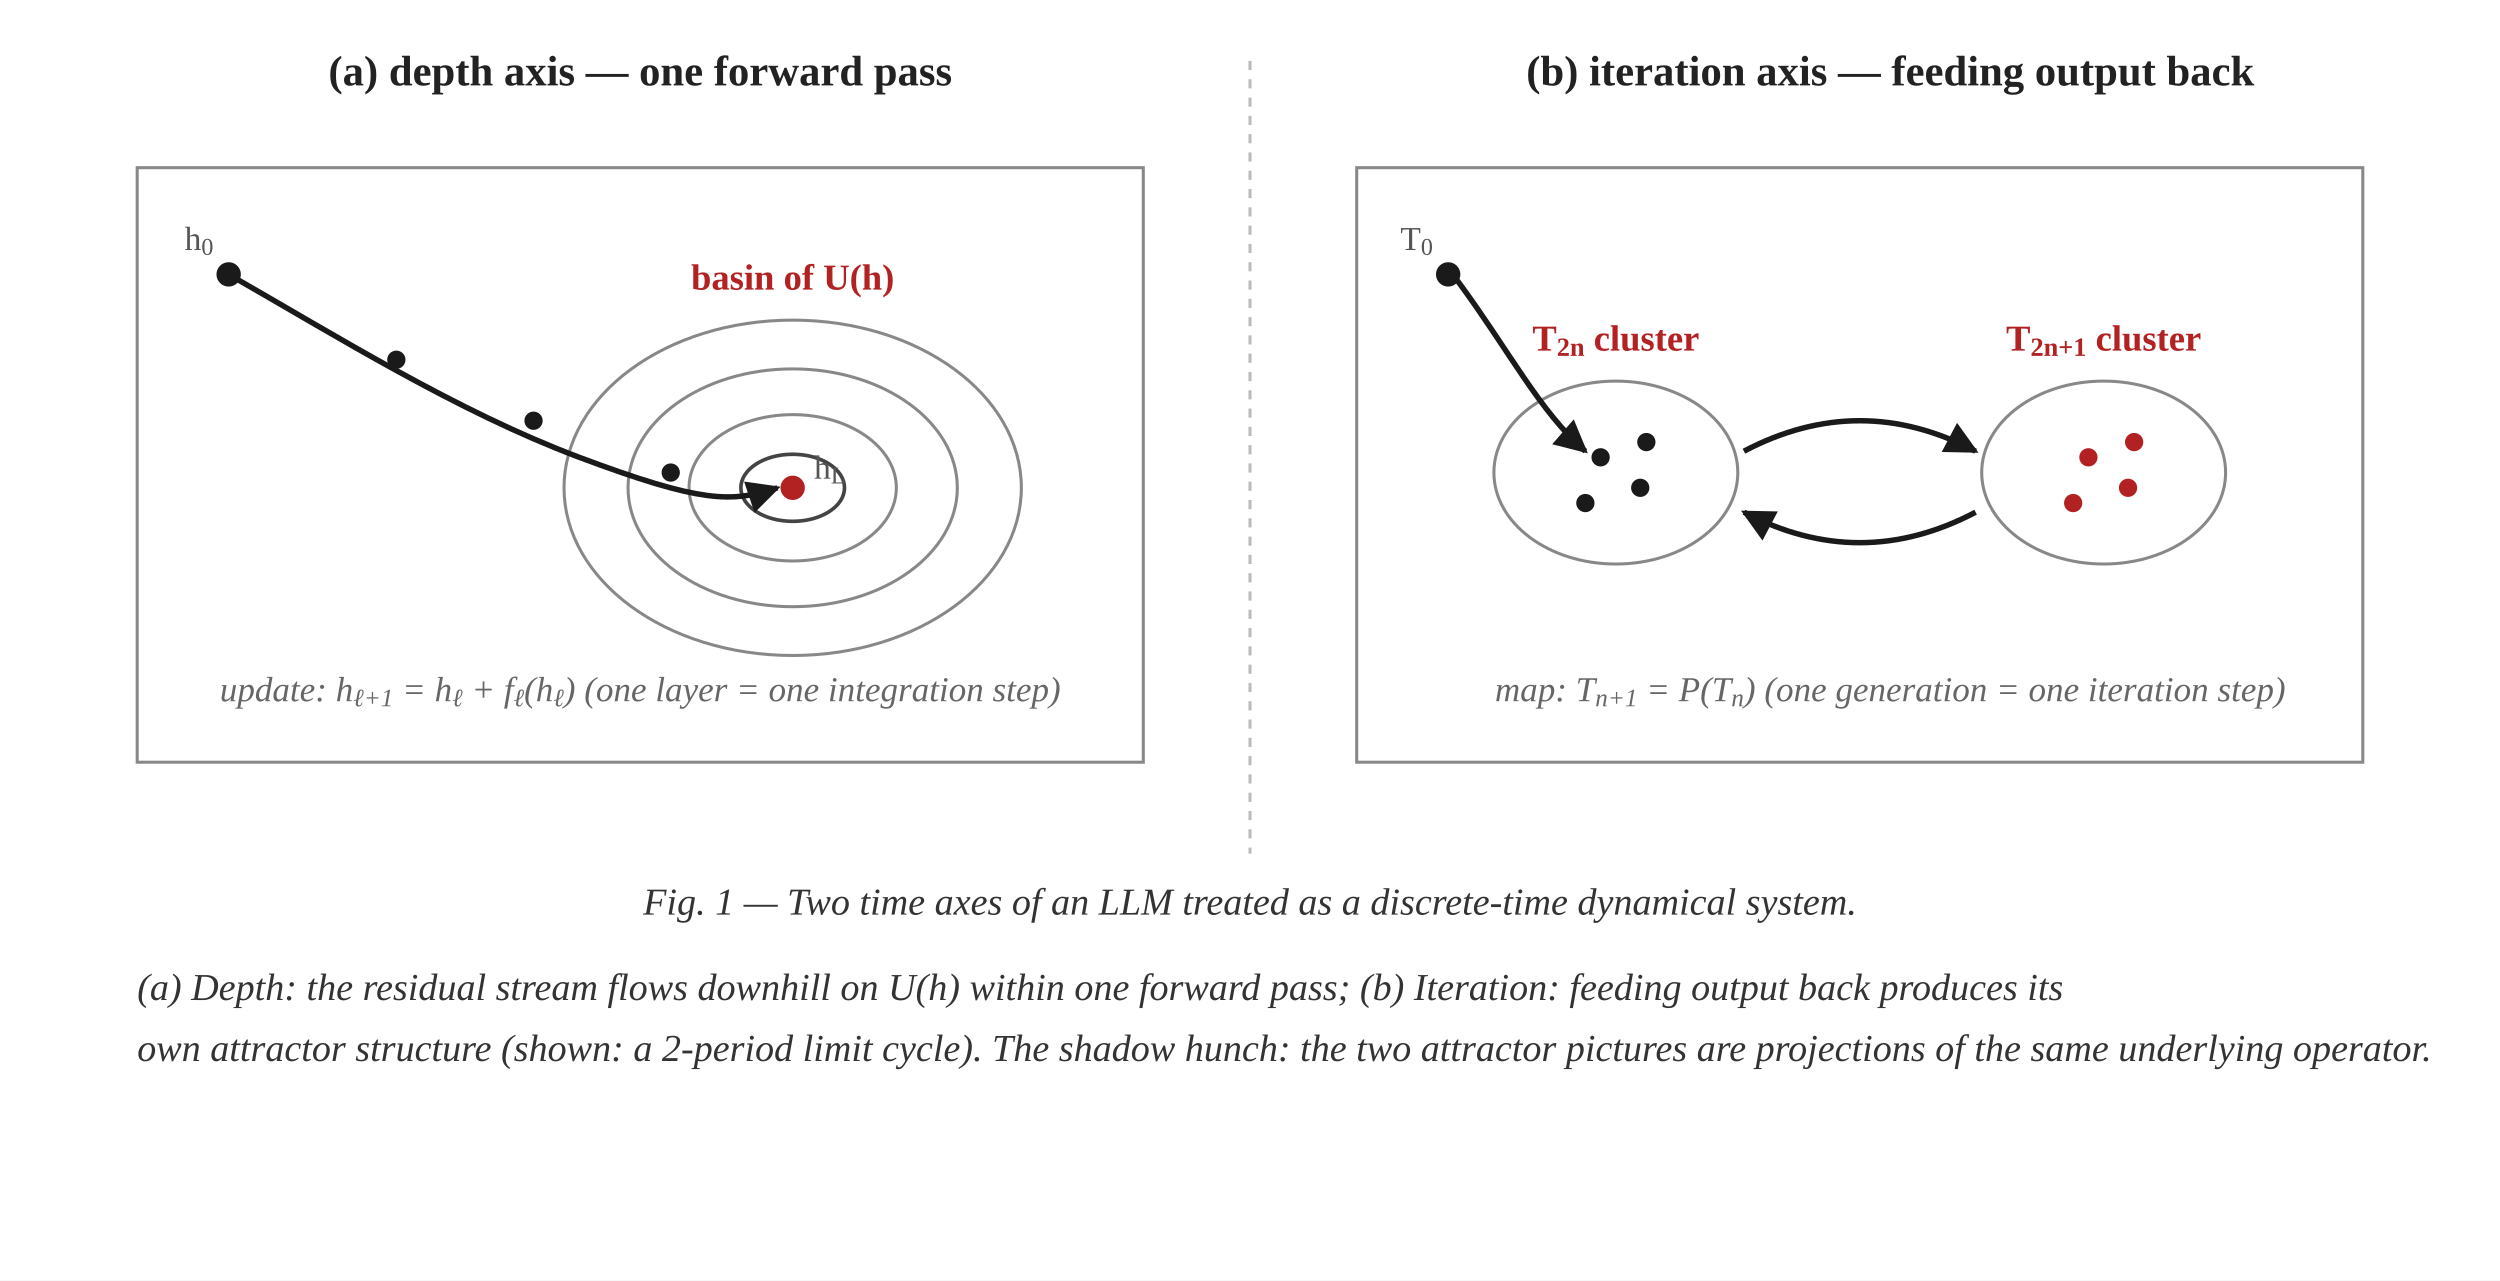
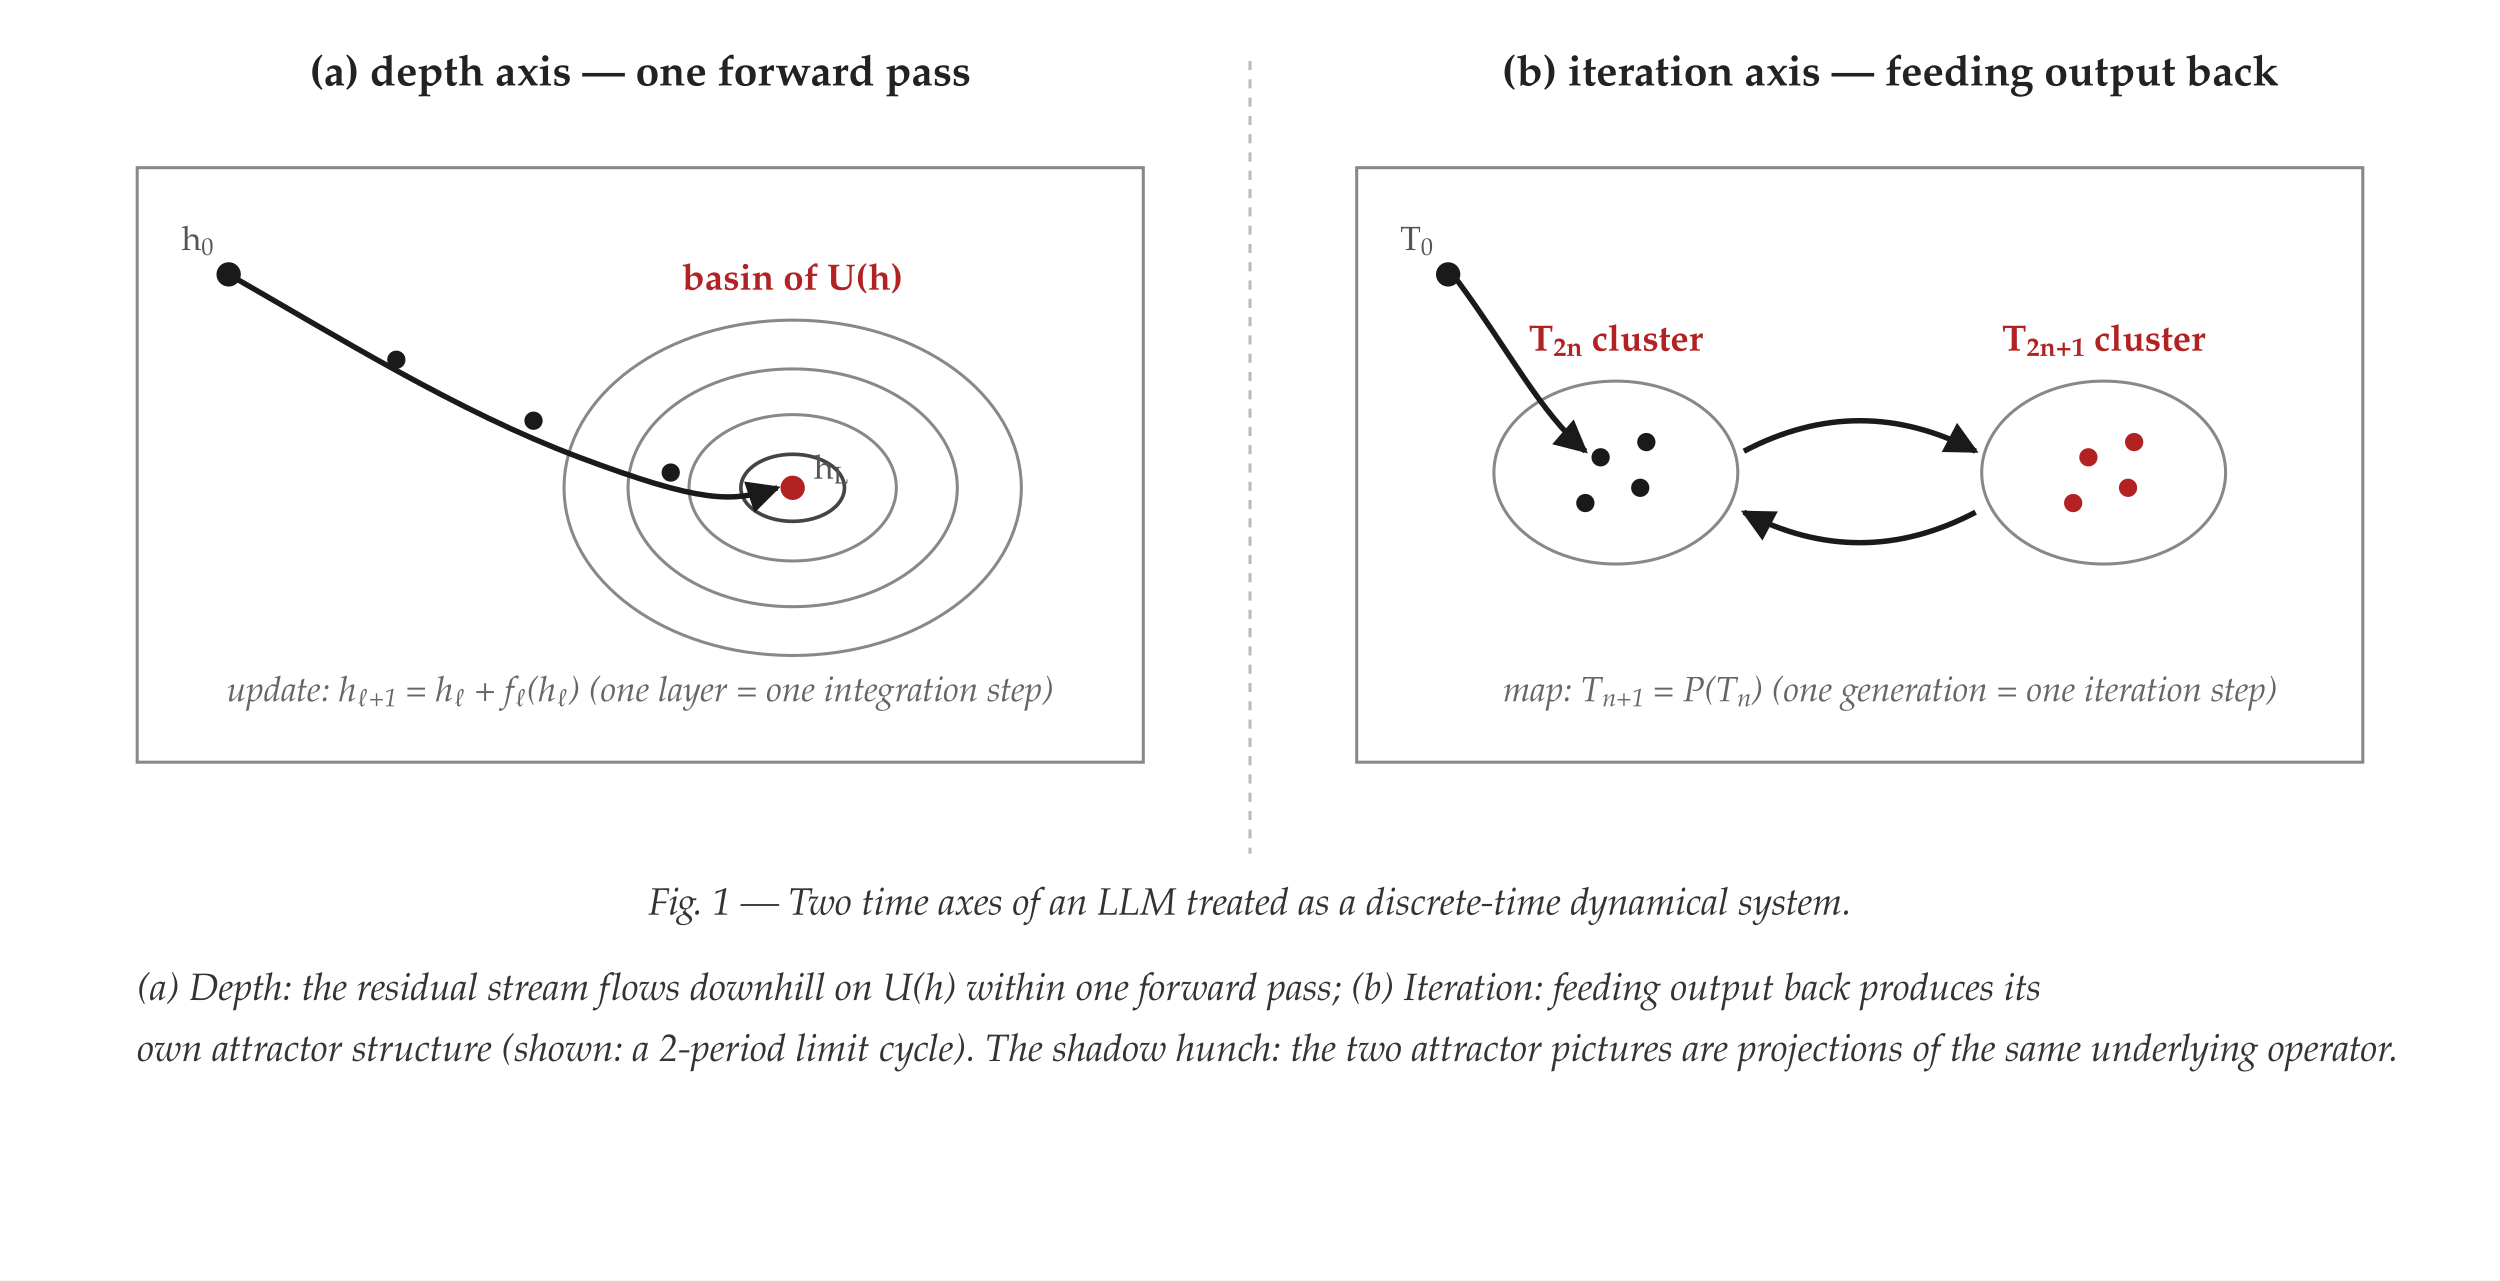
- <svg xmlns="http://www.w3.org/2000/svg" viewBox="0 0 820 420" font-family="Georgia, 'Times New Roman', serif">
+ <svg xmlns="http://www.w3.org/2000/svg" viewBox="0 0 820 420" font-family="Palatino, 'Palatino Linotype', 'Palatino LT STD', 'Book Antiqua', Georgia, serif">
  <rect width="100%" height="100%" fill="#ffffff" />
  <style>
    .title { font-size: 14px; font-weight: 600; fill: #222; }
    .axis { stroke: #555; stroke-width: 1.2; fill: none; }
    .tick { font-size: 11px; fill: #555; }
    .dot { fill: #1a1a1a; }
    .dot-end { fill: #b22222; }
    .traj { stroke: #1a1a1a; stroke-width: 1.8; fill: none; }
    .traj-arrow { stroke: #1a1a1a; stroke-width: 1.8; fill: none; marker-end: url(#arr); }
    .contour { fill: none; stroke: #888; stroke-width: 1; }
    .contour-deep { fill: none; stroke: #444; stroke-width: 1.2; }
    .label { font-size: 12.5px; fill: #222; }
    .sublabel { font-size: 11.5px; fill: #666; font-style: italic; }
    .caption { font-size: 12.5px; fill: #333; font-style: italic; }
    .sub { font-size: 0.72em; baseline-shift: sub; }
    .accent-label { font-size: 12px; fill: #b22222; font-weight: 600; }
  </style>
  <defs>
    <marker id="arr" viewBox="0 0 10 10" refX="9" refY="5" markerWidth="6" markerHeight="6" orient="auto-start-reverse">
      <path d="M0,0 L10,5 L0,10 z" fill="#1a1a1a" />
    </marker>
  </defs>
  <text x="210" y="28" text-anchor="middle" class="title">(a) depth axis — one forward pass</text>
  <rect x="45" y="55" width="330" height="195" fill="none" stroke="#888" stroke-width="1" />
  <g transform="translate(260 160)">
    <ellipse cx="0" cy="0" rx="75" ry="55" class="contour" />
    <ellipse cx="0" cy="0" rx="54" ry="39" class="contour" />
    <ellipse cx="0" cy="0" rx="34" ry="24" class="contour" />
    <ellipse cx="0" cy="0" rx="17" ry="11" class="contour-deep" />
    <circle cx="0" cy="0" r="3" fill="#b22222" />
    <text x="0" y="-65" text-anchor="middle" class="accent-label">basin of U(h)</text>
  </g>
  <path d="M75,90 C110,110 150,135 190,150 S240,165 255,160" class="traj-arrow" />
  <circle cx="75" cy="90" r="4" class="dot" />
  <text x="70" y="82" text-anchor="end" class="tick">h<tspan class="sub">0</tspan>
  </text>
  <circle cx="130" cy="118" r="3" class="dot" />
  <circle cx="175" cy="138" r="3" class="dot" />
  <circle cx="220" cy="155" r="3" class="dot" />
  <circle cx="260" cy="160" r="4" class="dot-end" />
  <text x="267" y="157" class="tick">h<tspan class="sub">L</tspan>
  </text>
  <text x="210" y="230" text-anchor="middle" class="sublabel">update: h<tspan class="sub">ℓ+1</tspan> = h<tspan class="sub">ℓ</tspan> + f<tspan class="sub">ℓ</tspan>(h<tspan class="sub">ℓ</tspan>)   (one layer = one integration step)</text>
  <line x1="410" y1="20" x2="410" y2="280" stroke="#bbb" stroke-dasharray="3 3" />
  <text x="620" y="28" text-anchor="middle" class="title">(b) iteration axis — feeding output back</text>
  <rect x="445" y="55" width="330" height="195" fill="none" stroke="#888" stroke-width="1" />
  <g>
    <ellipse cx="530" cy="155" rx="40" ry="30" class="contour" />
    <circle cx="525" cy="150" r="3" fill="#1a1a1a" />
    <circle cx="538" cy="160" r="3" fill="#1a1a1a" />
    <circle cx="520" cy="165" r="3" fill="#1a1a1a" />
    <circle cx="540" cy="145" r="3" fill="#1a1a1a" />
    <text x="530" y="115" text-anchor="middle" class="accent-label" fill="#444">T<tspan class="sub">2n</tspan> cluster</text>
    <ellipse cx="690" cy="155" rx="40" ry="30" class="contour" />
    <circle cx="685" cy="150" r="3" fill="#b22222" />
    <circle cx="698" cy="160" r="3" fill="#b22222" />
    <circle cx="680" cy="165" r="3" fill="#b22222" />
    <circle cx="700" cy="145" r="3" fill="#b22222" />
    <text x="690" y="115" text-anchor="middle" class="accent-label">T<tspan class="sub">2n+1</tspan> cluster</text>
    <path d="M572,148 Q610,128 648,148" class="traj-arrow" />
    <path d="M648,168 Q610,188 572,168" class="traj-arrow" />
    <circle cx="475" cy="90" r="4" class="dot" />
    <text x="470" y="82" text-anchor="end" class="tick">T<tspan class="sub">0</tspan>
    </text>
    <path d="M478,92 C495,115 505,135 520,148" class="traj-arrow" />
  </g>
  <text x="620" y="230" text-anchor="middle" class="sublabel">map: T<tspan class="sub">n+1</tspan> = P(T<tspan class="sub">n</tspan>)   (one generation = one iteration step)</text>
  <text x="410" y="300" text-anchor="middle" class="caption">Fig. 1 — Two time axes of an LLM treated as a discrete-time dynamical system.</text>
  <text x="45" y="328" text-anchor="start" class="caption">(a) Depth: the residual stream flows downhill on U(h) within one forward pass; (b) Iteration: feeding output back produces its</text>
  <text x="45" y="348" text-anchor="start" class="caption">own attractor structure (shown: a 2-period limit cycle). The shadow hunch: the two attractor pictures are projections of the same underlying operator.</text>
</svg>
